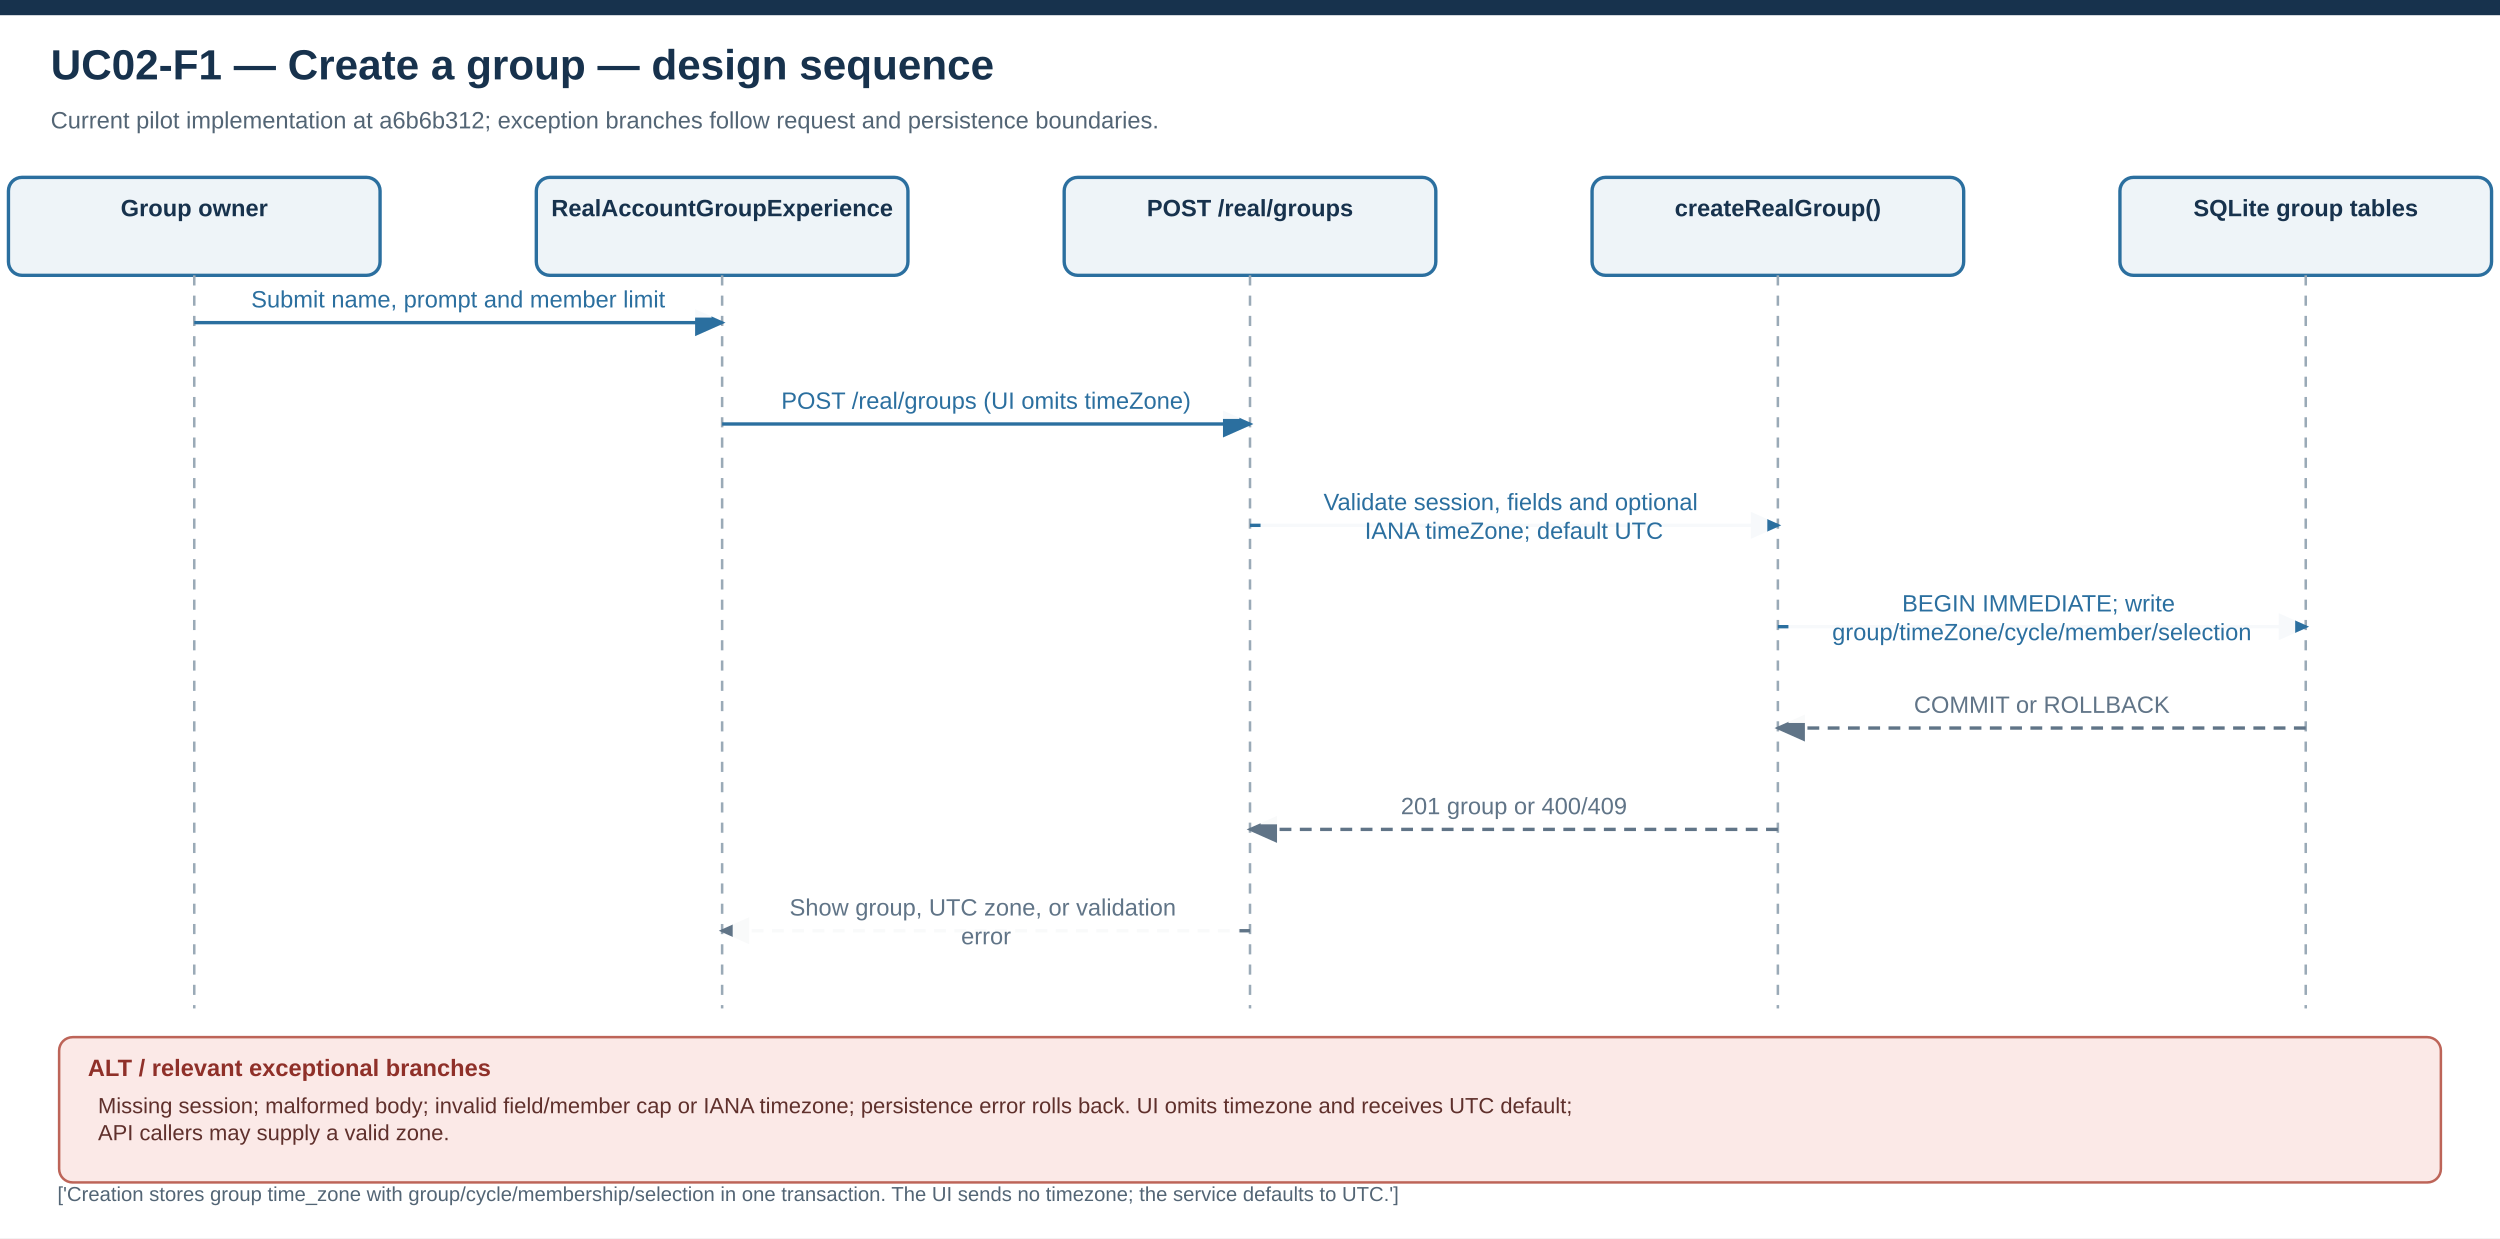
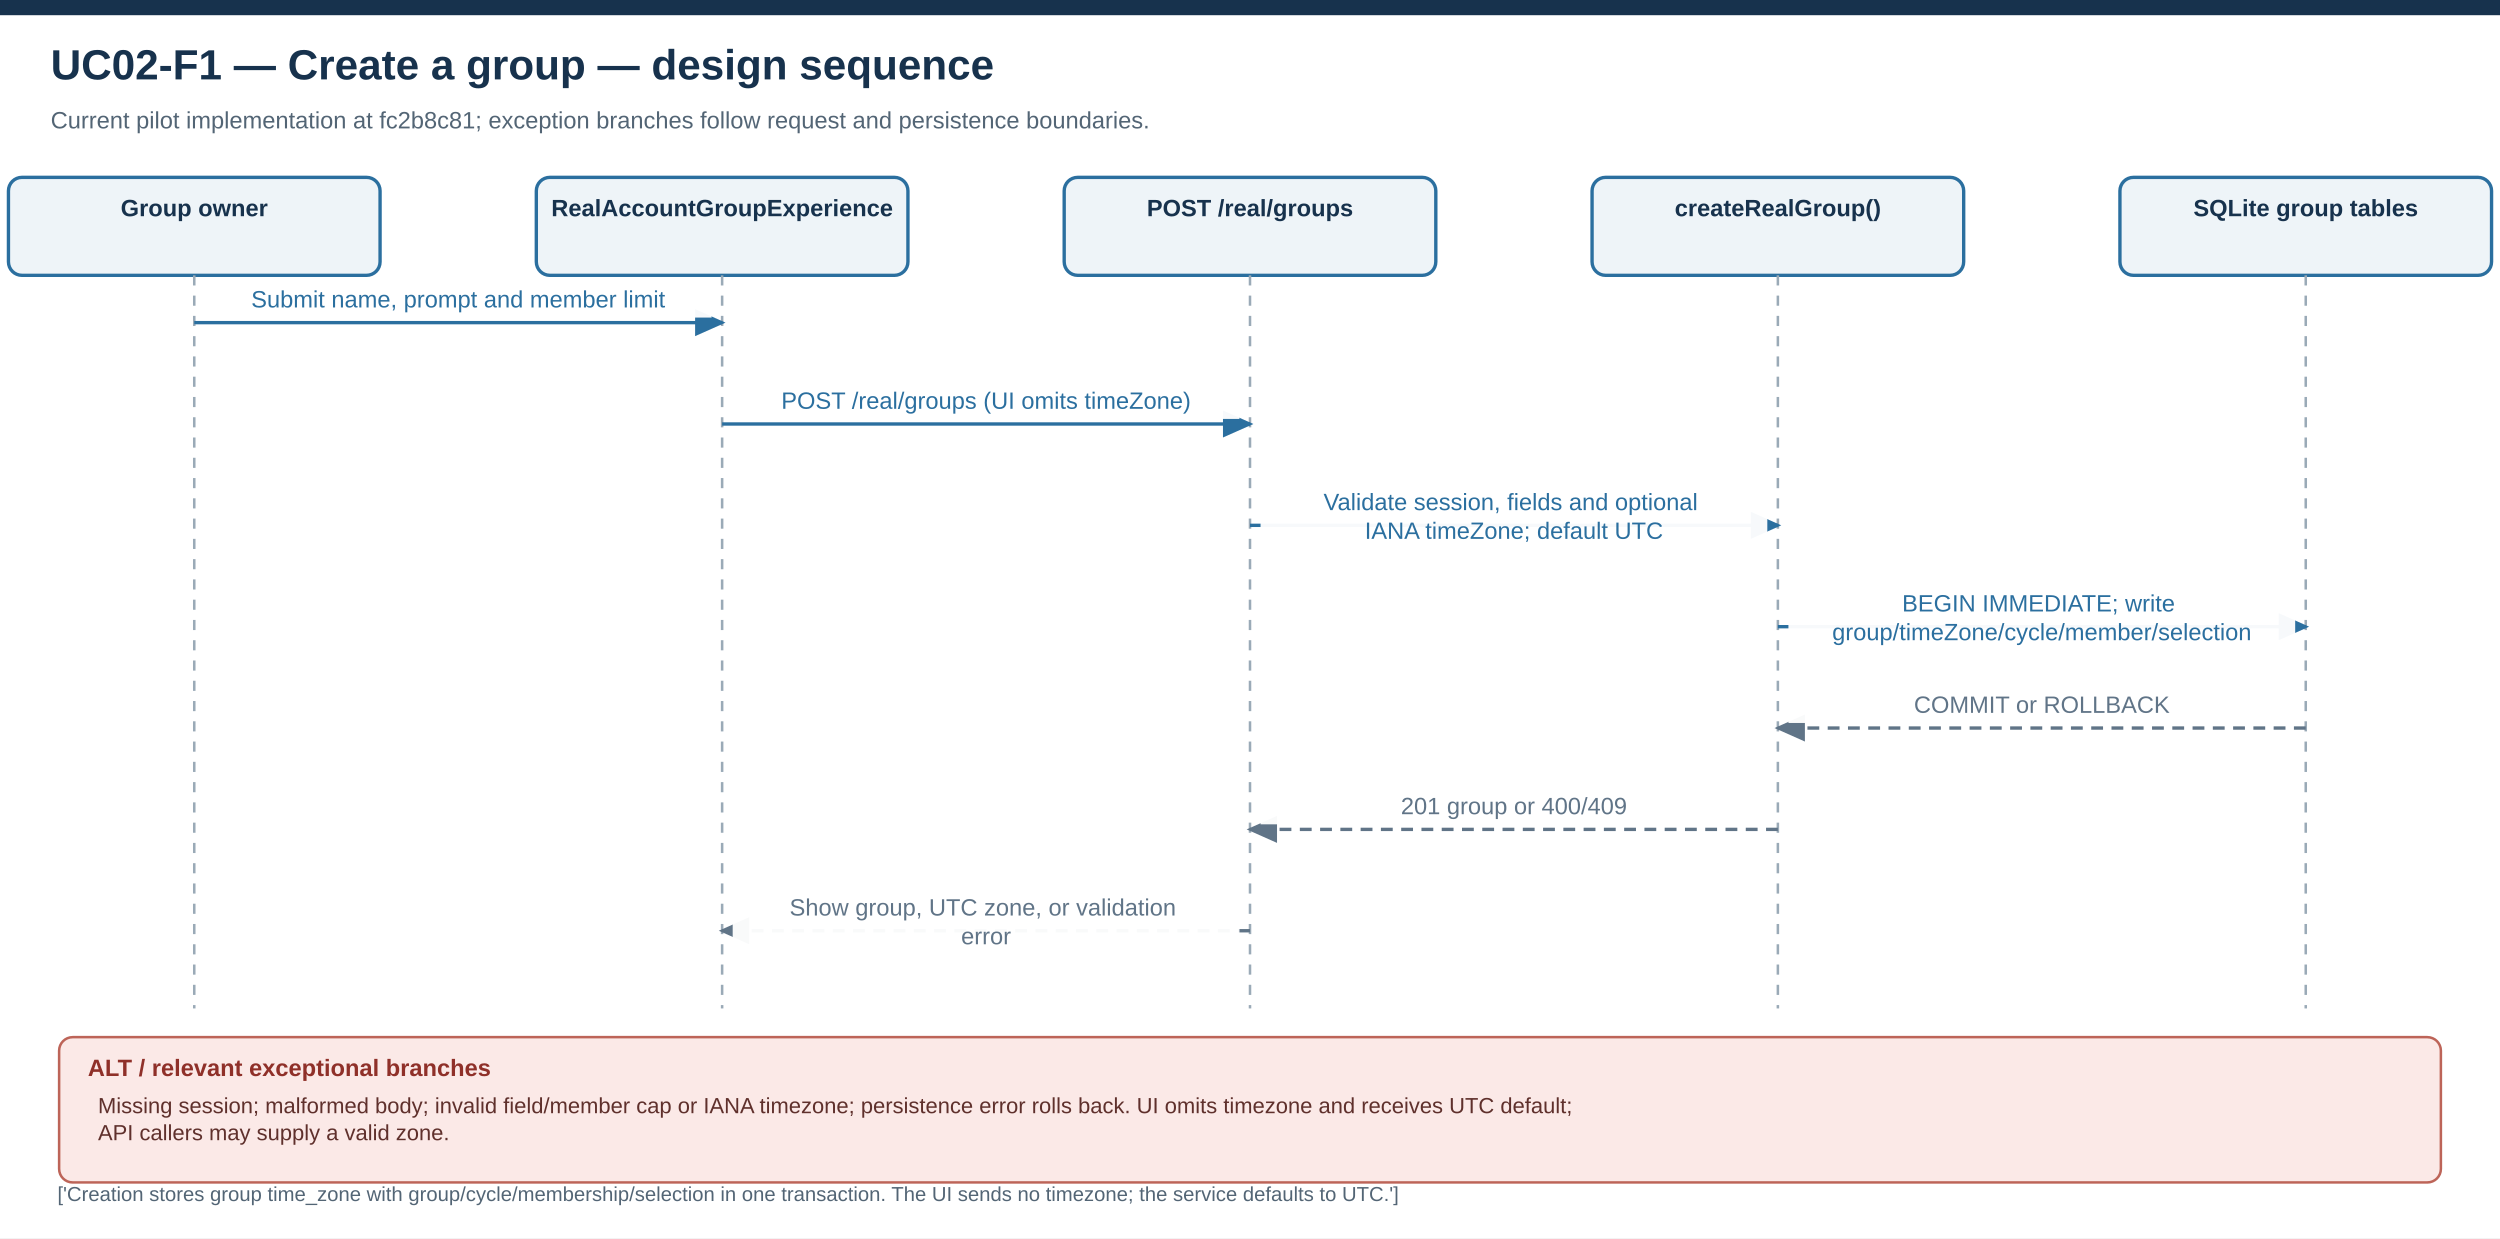
<svg xmlns="http://www.w3.org/2000/svg" width="1480px" height="733px" viewBox="0 0 1480 733" role="img" aria-label="UC02-F1 — Create a group — design sequence">
  <defs>
    <marker id="arrow" markerWidth="9" markerHeight="8" refX="8" refY="4" orient="auto">
      <path d="M0,0 L9,4 L0,8 z" fill="#607487" />
    </marker>
    <marker id="arrowBlue" markerWidth="9" markerHeight="8" refX="8" refY="4" orient="auto">
      <path d="M0,0 L9,4 L0,8 z" fill="#2b6f9f" />
    </marker>
    <marker id="arrowRed" markerWidth="9" markerHeight="8" refX="8" refY="4" orient="auto">
      <path d="M0,0 L9,4 L0,8 z" fill="#b34339" />
    </marker>
  </defs>
  <rect x="0" y="0" width="1480" height="733" fill="#ffffff" />
  <rect x="0" y="0" width="1480" height="9" fill="#17324d" />
  <text x="30" y="47" text-anchor="start" font-family="Arial, Helvetica, sans-serif" font-size="25px" font-weight="bold" fill="#17324d" word-spacing="1px" class="">UC02-F1 — Create a group — design sequence</text>
  <text x="30" y="76" text-anchor="start" font-family="Arial, Helvetica, sans-serif" font-size="14px" font-weight="normal" fill="#536575" word-spacing="1px">
-     <tspan x="30" dy="0">Current pilot implementation at a6b6b312; exception branches follow request and persistence boundaries.</tspan>
+     <tspan x="30" dy="0">Current pilot implementation at fc2b8c81; exception branches follow request and persistence boundaries.</tspan>
  </text>
  <rect x="5.0" y="105" width="220" height="58" rx="8" fill="#eef4f8" stroke="#2b6f9f" stroke-width="2" />
  <text x="115.0" y="128" text-anchor="middle" font-family="Arial, Helvetica, sans-serif" font-size="14px" font-weight="bold" fill="#17324d" word-spacing="1px">
    <tspan x="115.0" dy="0">Group owner</tspan>
  </text>
  <line x1="115.0" y1="163" x2="115.0" y2="597" stroke="#9aaab7" stroke-width="1.5" stroke-dasharray="6 6" />
  <rect x="317.5" y="105" width="220" height="58" rx="8" fill="#eef4f8" stroke="#2b6f9f" stroke-width="2" />
  <text x="427.5" y="128" text-anchor="middle" font-family="Arial, Helvetica, sans-serif" font-size="14px" font-weight="bold" fill="#17324d" word-spacing="1px">
    <tspan x="427.5" dy="0">RealAccountGroupExperience</tspan>
  </text>
  <line x1="427.5" y1="163" x2="427.5" y2="597" stroke="#9aaab7" stroke-width="1.5" stroke-dasharray="6 6" />
  <rect x="630.0" y="105" width="220" height="58" rx="8" fill="#eef4f8" stroke="#2b6f9f" stroke-width="2" />
  <text x="740.0" y="128" text-anchor="middle" font-family="Arial, Helvetica, sans-serif" font-size="14px" font-weight="bold" fill="#17324d" word-spacing="1px">
    <tspan x="740.0" dy="0">POST /real/groups</tspan>
  </text>
  <line x1="740.0" y1="163" x2="740.0" y2="597" stroke="#9aaab7" stroke-width="1.5" stroke-dasharray="6 6" />
  <rect x="942.5" y="105" width="220" height="58" rx="8" fill="#eef4f8" stroke="#2b6f9f" stroke-width="2" />
  <text x="1052.5" y="128" text-anchor="middle" font-family="Arial, Helvetica, sans-serif" font-size="14px" font-weight="bold" fill="#17324d" word-spacing="1px">
    <tspan x="1052.5" dy="0">createRealGroup()</tspan>
  </text>
  <line x1="1052.5" y1="163" x2="1052.5" y2="597" stroke="#9aaab7" stroke-width="1.5" stroke-dasharray="6 6" />
  <rect x="1255.0" y="105" width="220" height="58" rx="8" fill="#eef4f8" stroke="#2b6f9f" stroke-width="2" />
  <text x="1365.0" y="128" text-anchor="middle" font-family="Arial, Helvetica, sans-serif" font-size="14px" font-weight="bold" fill="#17324d" word-spacing="1px">
    <tspan x="1365.0" dy="0">SQLite group tables</tspan>
  </text>
  <line x1="1365.0" y1="163" x2="1365.0" y2="597" stroke="#9aaab7" stroke-width="1.5" stroke-dasharray="6 6" />
  <line x1="115.0" y1="191" x2="427.5" y2="191" stroke="#2b6f9f" stroke-width="2" marker-end="url(#arrowBlue)" />
  <rect x="121.25" y="166" width="300" height="22" fill="#ffffff" opacity="0.96" />
  <text x="271.25" y="182" text-anchor="middle" font-family="Arial, Helvetica, sans-serif" font-size="14px" font-weight="normal" fill="#2b6f9f" word-spacing="1px">
    <tspan x="271.25" dy="0">Submit name, prompt and member limit</tspan>
  </text>
  <line x1="427.5" y1="251" x2="740.0" y2="251" stroke="#2b6f9f" stroke-width="2" marker-end="url(#arrowBlue)" />
  <rect x="433.75" y="226" width="300" height="22" fill="#ffffff" opacity="0.96" />
  <text x="583.75" y="242" text-anchor="middle" font-family="Arial, Helvetica, sans-serif" font-size="14px" font-weight="normal" fill="#2b6f9f" word-spacing="1px">
    <tspan x="583.75" dy="0">POST /real/groups (UI omits timeZone)</tspan>
  </text>
  <line x1="740.0" y1="311" x2="1052.5" y2="311" stroke="#2b6f9f" stroke-width="2" marker-end="url(#arrowBlue)" />
  <rect x="746.25" y="286" width="300" height="39" fill="#ffffff" opacity="0.96" />
  <text x="896.25" y="302" text-anchor="middle" font-family="Arial, Helvetica, sans-serif" font-size="14px" font-weight="normal" fill="#2b6f9f" word-spacing="1px">
    <tspan x="896.25" dy="0">Validate session, fields and optional</tspan>
    <tspan x="896.25" dy="17">IANA timeZone; default UTC</tspan>
  </text>
  <line x1="1052.5" y1="371" x2="1365.0" y2="371" stroke="#2b6f9f" stroke-width="2" marker-end="url(#arrowBlue)" />
  <rect x="1058.75" y="346" width="300" height="39" fill="#ffffff" opacity="0.96" />
  <text x="1208.75" y="362" text-anchor="middle" font-family="Arial, Helvetica, sans-serif" font-size="14px" font-weight="normal" fill="#2b6f9f" word-spacing="1px">
    <tspan x="1208.75" dy="0">BEGIN IMMEDIATE; write</tspan>
    <tspan x="1208.75" dy="17">group/timeZone/cycle/member/selection</tspan>
  </text>
  <line x1="1365.0" y1="431" x2="1052.5" y2="431" stroke="#607487" stroke-width="2" stroke-dasharray="7 5" marker-end="url(#arrow)" />
  <rect x="1058.75" y="406" width="300" height="22" fill="#ffffff" opacity="0.96" />
  <text x="1208.75" y="422" text-anchor="middle" font-family="Arial, Helvetica, sans-serif" font-size="14px" font-weight="normal" fill="#607487" word-spacing="1px">
    <tspan x="1208.75" dy="0">COMMIT or ROLLBACK</tspan>
  </text>
  <line x1="1052.5" y1="491" x2="740.0" y2="491" stroke="#607487" stroke-width="2" stroke-dasharray="7 5" marker-end="url(#arrow)" />
  <rect x="746.25" y="466" width="300" height="22" fill="#ffffff" opacity="0.96" />
  <text x="896.25" y="482" text-anchor="middle" font-family="Arial, Helvetica, sans-serif" font-size="14px" font-weight="normal" fill="#607487" word-spacing="1px">
    <tspan x="896.25" dy="0">201 group or 400/409</tspan>
  </text>
  <line x1="740.0" y1="551" x2="427.5" y2="551" stroke="#607487" stroke-width="2" stroke-dasharray="7 5" marker-end="url(#arrow)" />
  <rect x="433.75" y="526" width="300" height="39" fill="#ffffff" opacity="0.96" />
  <text x="583.75" y="542" text-anchor="middle" font-family="Arial, Helvetica, sans-serif" font-size="14px" font-weight="normal" fill="#607487" word-spacing="1px">
    <tspan x="583.75" dy="0">Show group, UTC zone, or validation</tspan>
    <tspan x="583.75" dy="17">error</tspan>
  </text>
  <rect x="35" y="614" width="1410" height="86" rx="8" fill="#fbe9e7" stroke="#bd6458" stroke-width="1.5" />
  <text x="52" y="637" text-anchor="start" font-family="Arial, Helvetica, sans-serif" font-size="14px" font-weight="bold" fill="#8f3029" word-spacing="1px" class="">ALT / relevant exceptional branches</text>
  <text x="58" y="659" text-anchor="start" font-family="Arial, Helvetica, sans-serif" font-size="13px" font-weight="normal" fill="#5f302c" word-spacing="1px">
    <tspan x="58" dy="0">Missing session; malformed body; invalid field/member cap or IANA timezone; persistence error rolls back. UI omits timezone and receives UTC default;</tspan>
    <tspan x="58" dy="16">API callers may supply a valid zone.</tspan>
  </text>
  <text x="34" y="711" text-anchor="start" font-family="Arial, Helvetica, sans-serif" font-size="12px" font-weight="normal" fill="#536575" word-spacing="1px">
    <tspan x="34" dy="0">['Creation stores group time_zone with group/cycle/membership/selection in one transaction. The UI sends no timezone; the service defaults to UTC.']</tspan>
  </text>
</svg>
